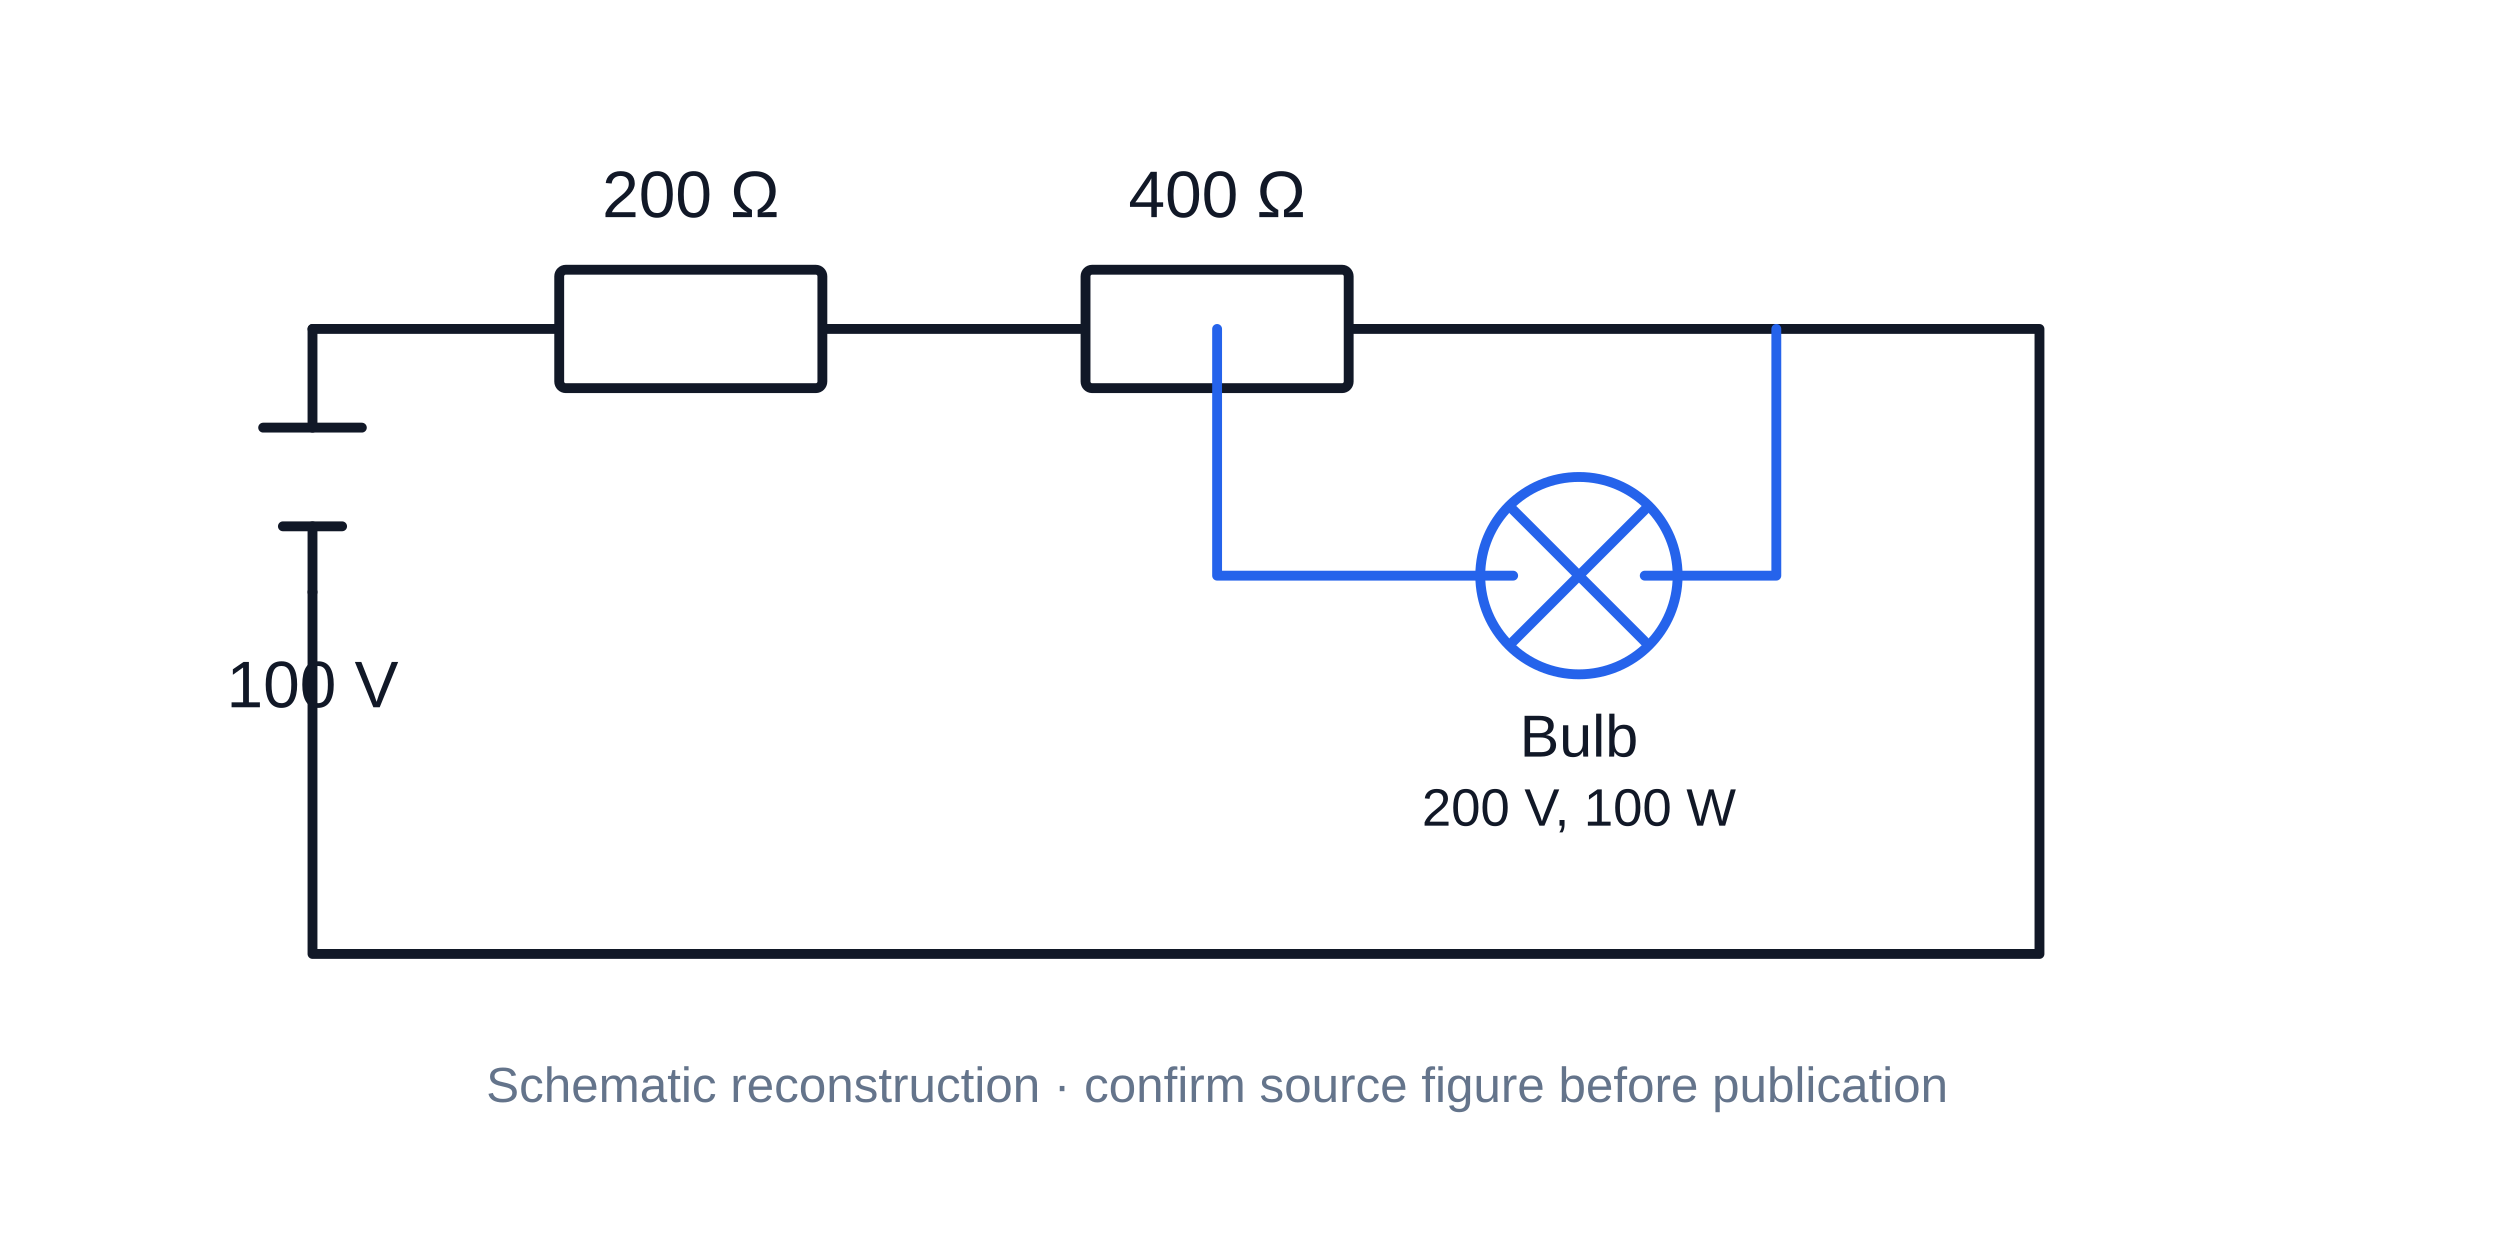
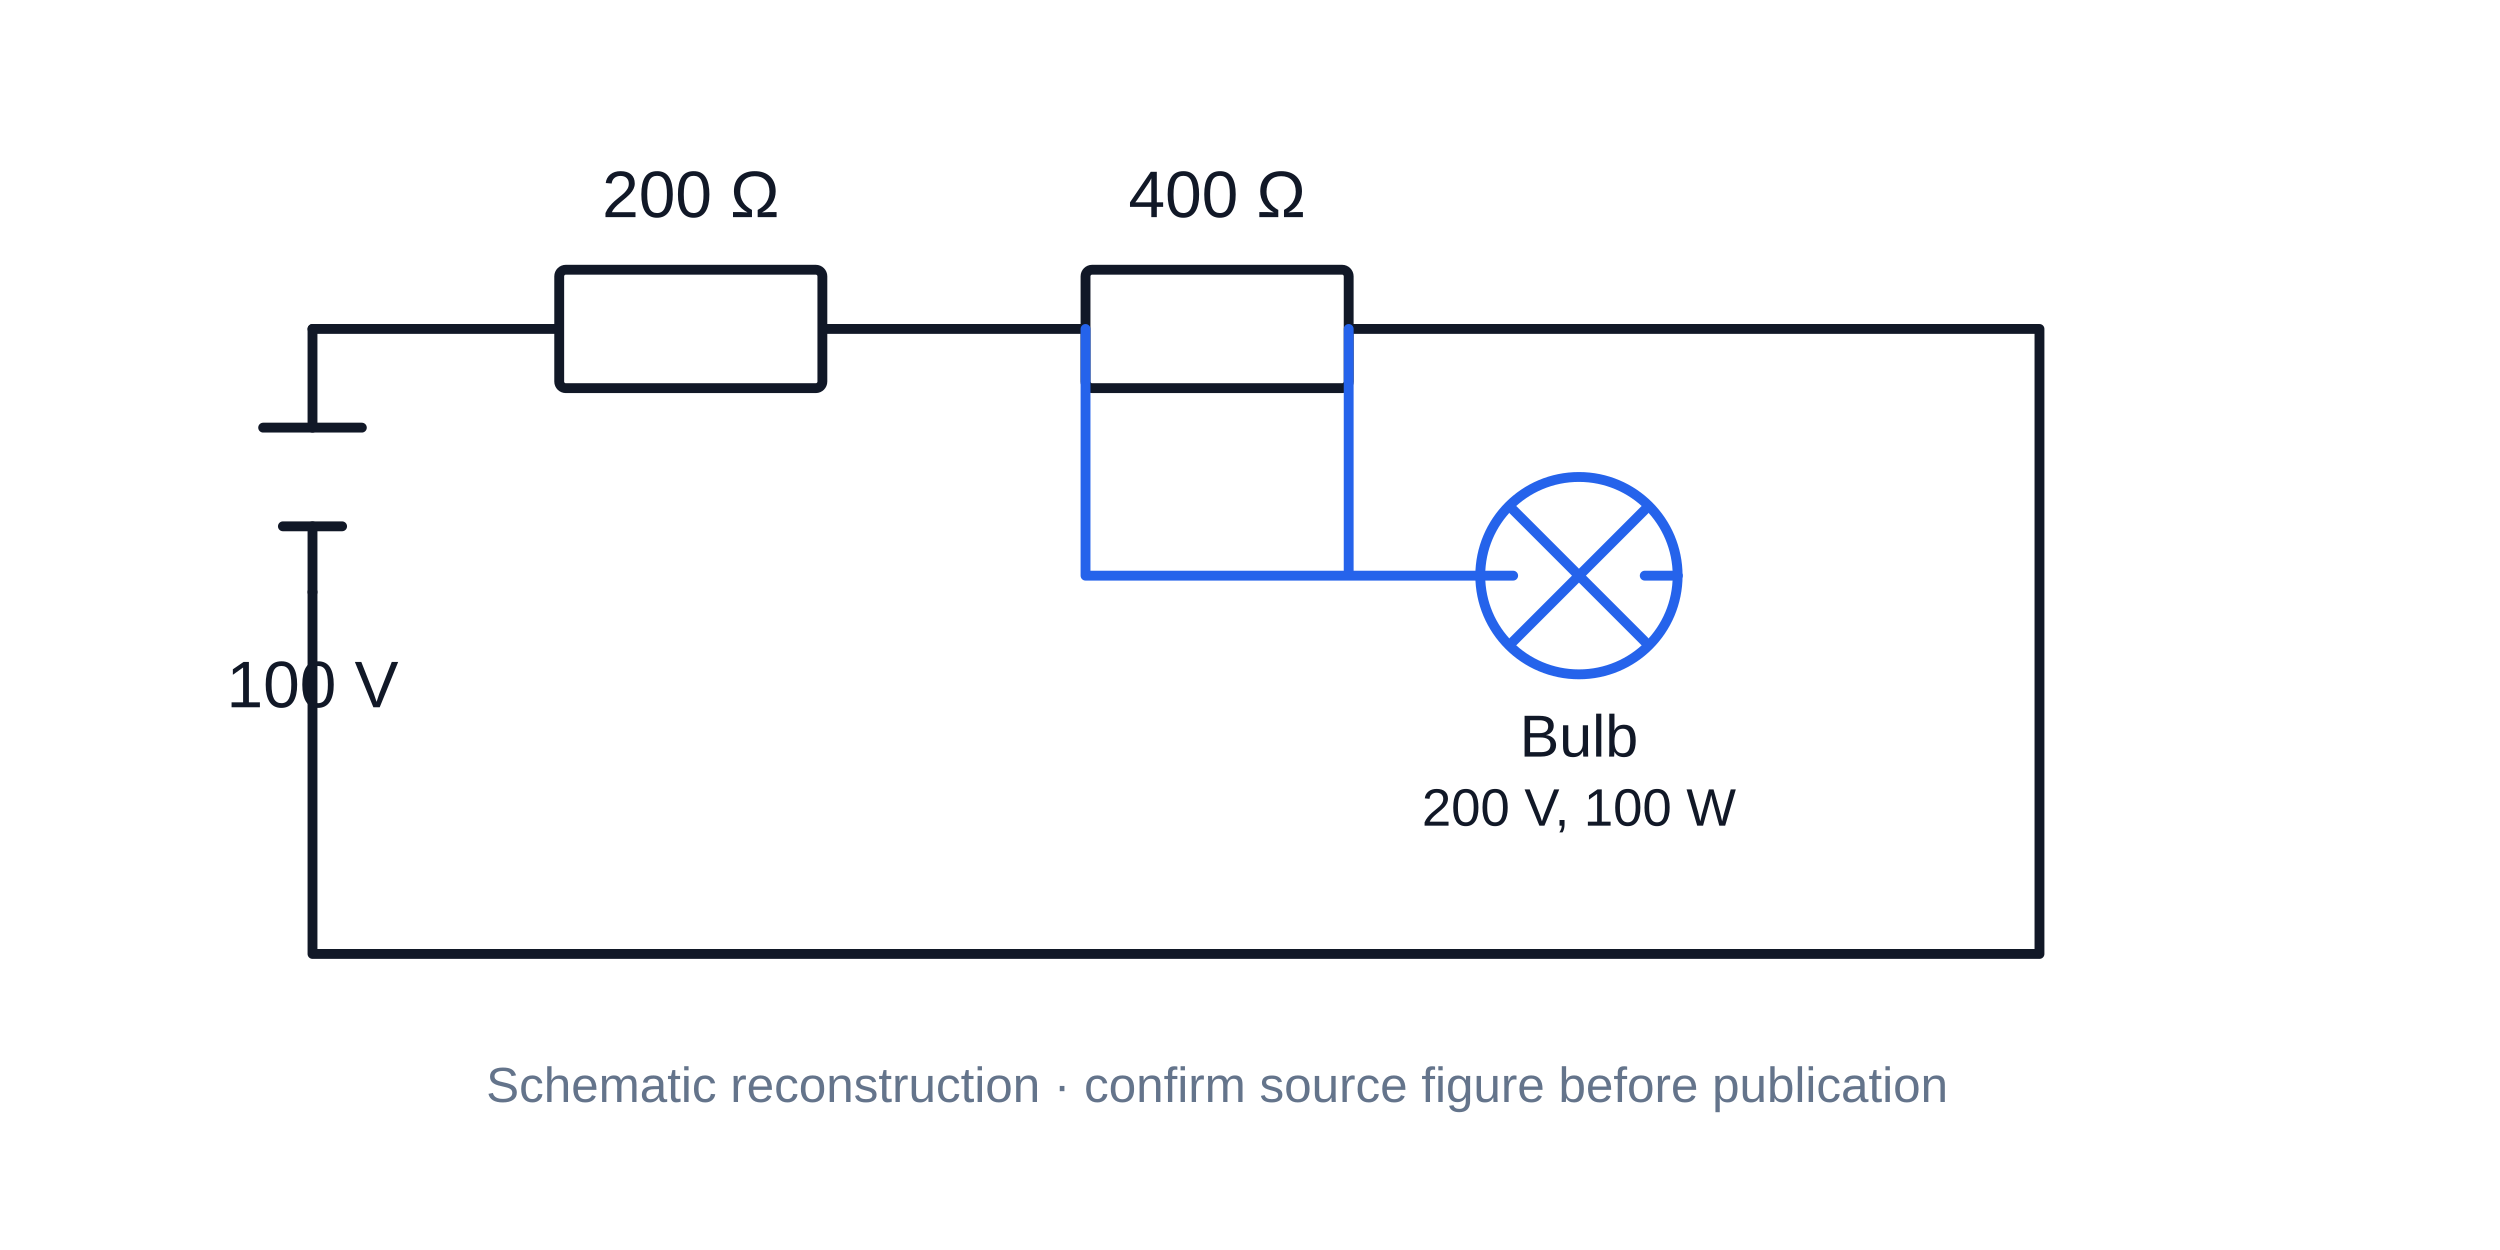
<svg xmlns="http://www.w3.org/2000/svg" width="760" height="380" viewBox="0 0 760 380" role="img" aria-labelledby="title desc">
  <rect width="760" height="380" fill="#fff" />
  <g stroke="#111827" stroke-width="3" fill="none" stroke-linecap="round" stroke-linejoin="round">
    <path d="M95 100 H170 M250 100 H330 M410 100 H620 V290 H95 V180" />
    <path d="M95 100 V130 M95 160 V180" />
    <path d="M80 130 H110 M86 160 H104" />
    <rect x="170" y="82" width="80" height="36" rx="2" fill="#fff" />
    <rect x="330" y="82" width="80" height="36" rx="2" fill="#fff" />
-     <path d="M370 100 V175 H450 M510 175 H540 V100" stroke="#2563eb" />
+     <path d="M330 100 V175 H450 M510 175 H410 V100" stroke="#2563eb" />
    <circle cx="480" cy="175" r="30" fill="#fff" stroke="#2563eb" />
    <path d="M460 155 L500 195 M500 155 L460 195" stroke="#2563eb" />
    <path d="M450 175 H460 M500 175 H510" stroke="#2563eb" />
  </g>
  <g fill="#111827" font-family="Arial, Helvetica, sans-serif">
    <text x="95" y="215" text-anchor="middle" font-size="20">100 V</text>
    <text x="210" y="66" text-anchor="middle" font-size="20">200 Ω</text>
    <text x="370" y="66" text-anchor="middle" font-size="20">400 Ω</text>
    <text x="480" y="230" text-anchor="middle" font-size="18">Bulb</text>
    <text x="480" y="251" text-anchor="middle" font-size="16">200 V, 100 W</text>
    <text x="370" y="335" text-anchor="middle" font-size="15" fill="#64748b">Schematic reconstruction · confirm source figure before publication</text>
  </g>
</svg>
